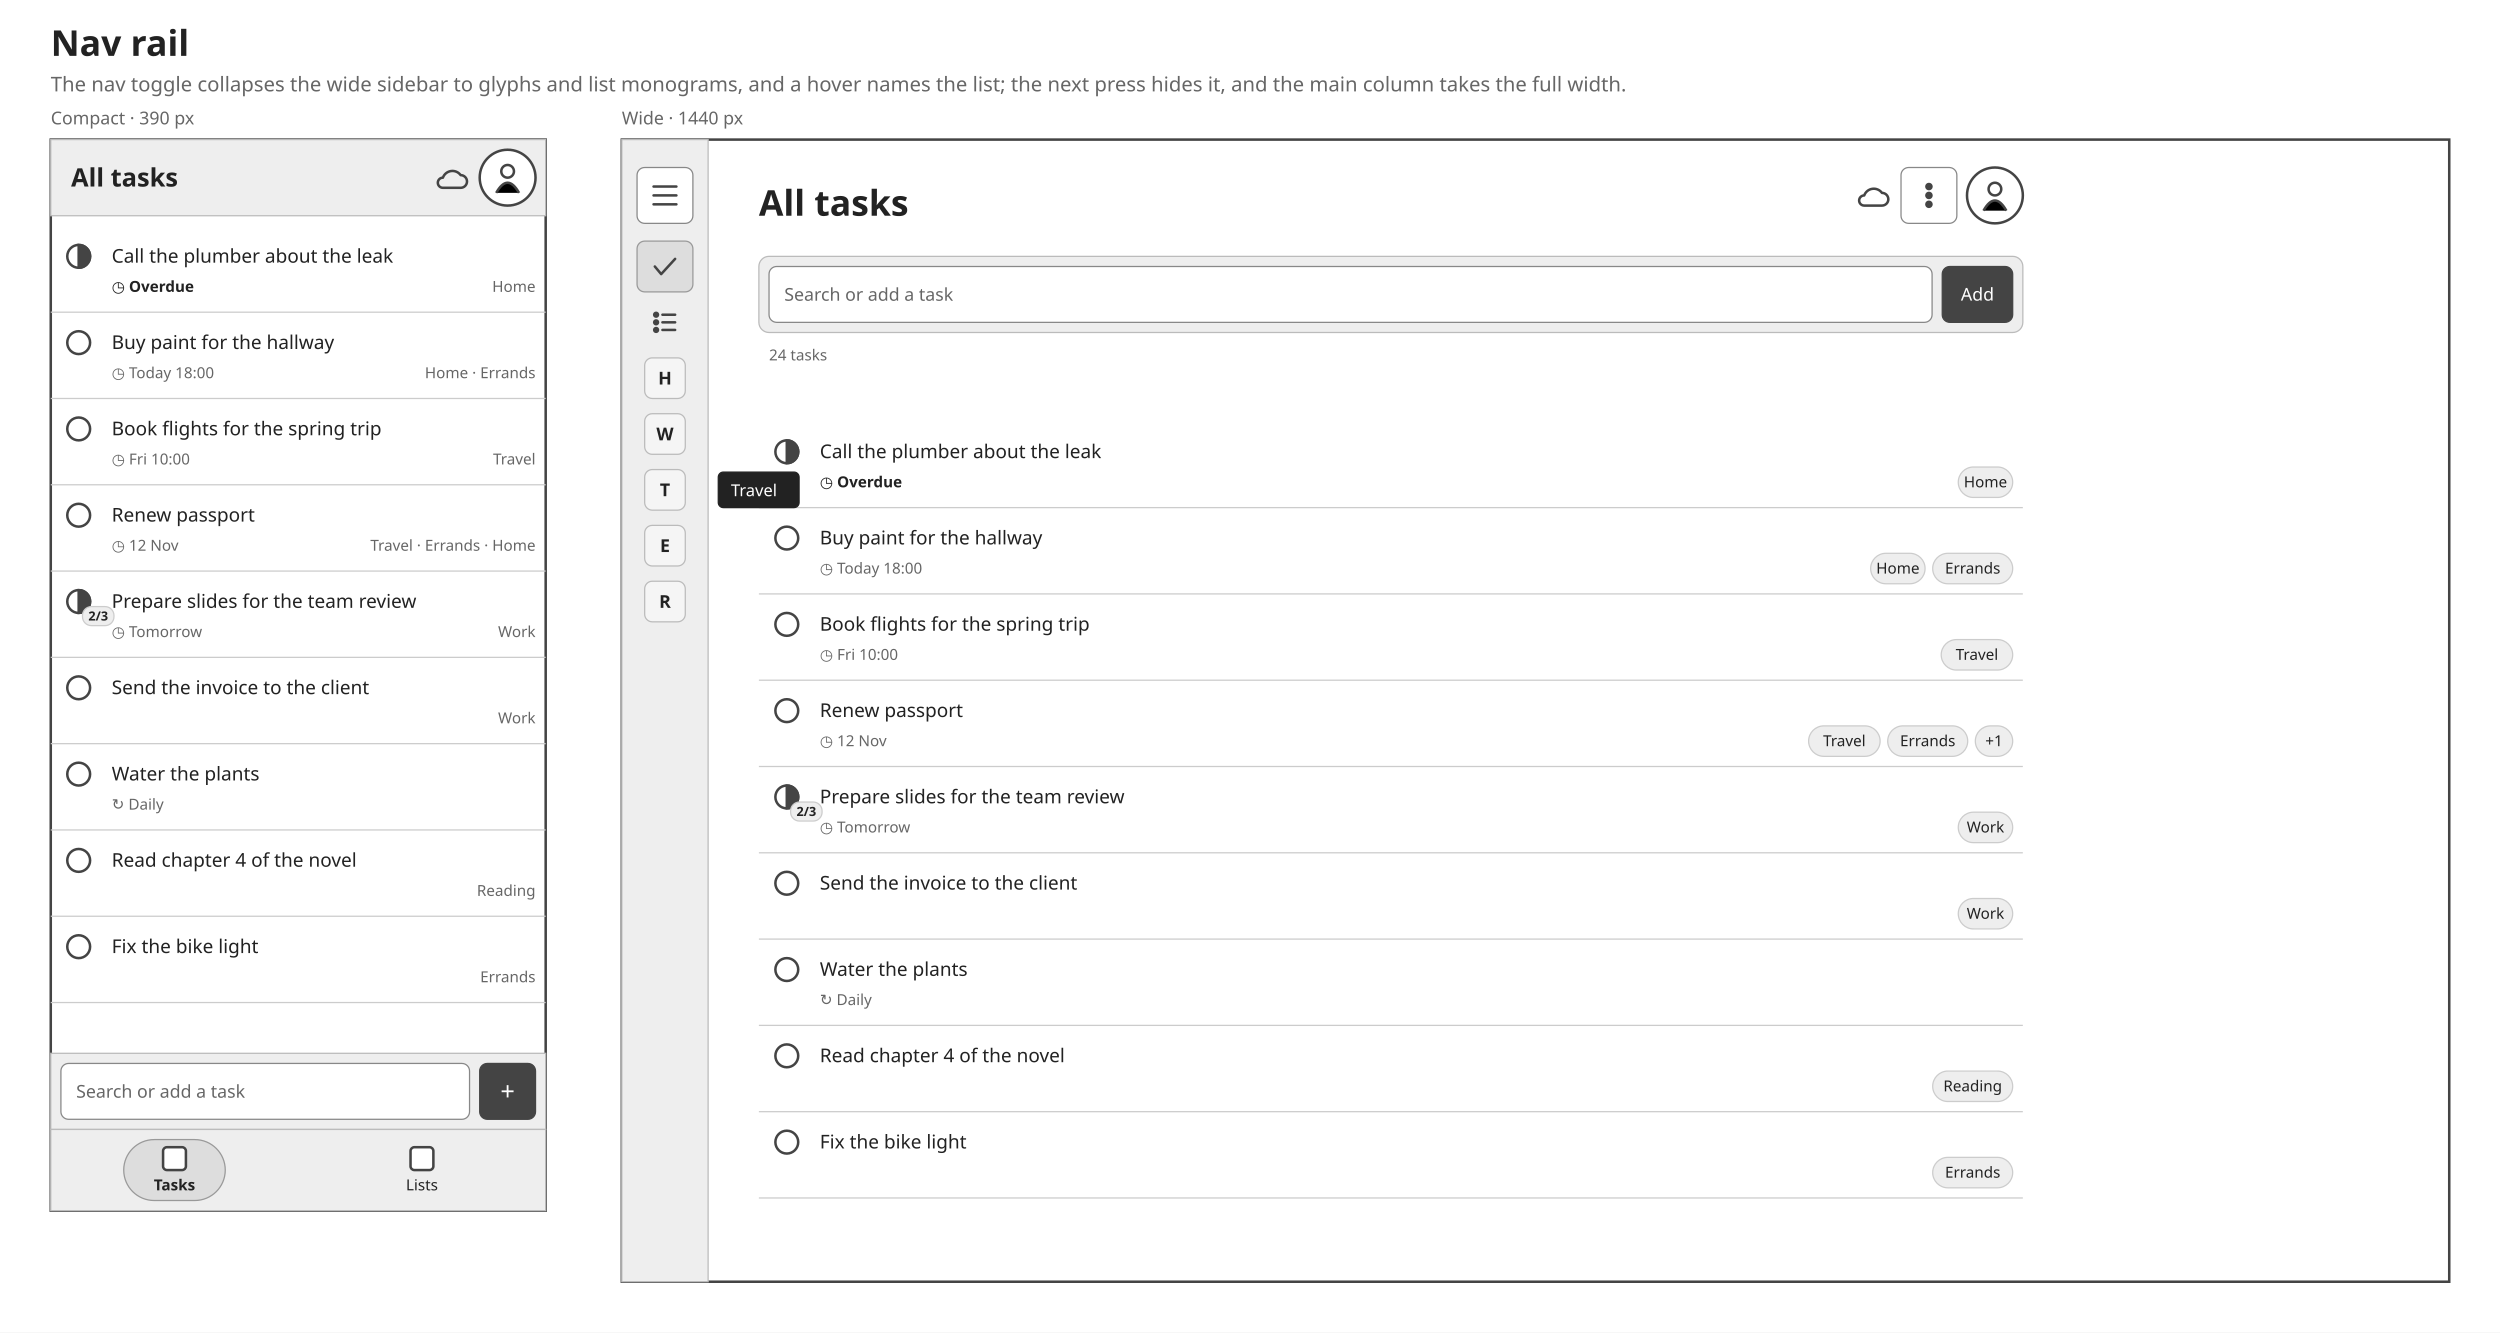
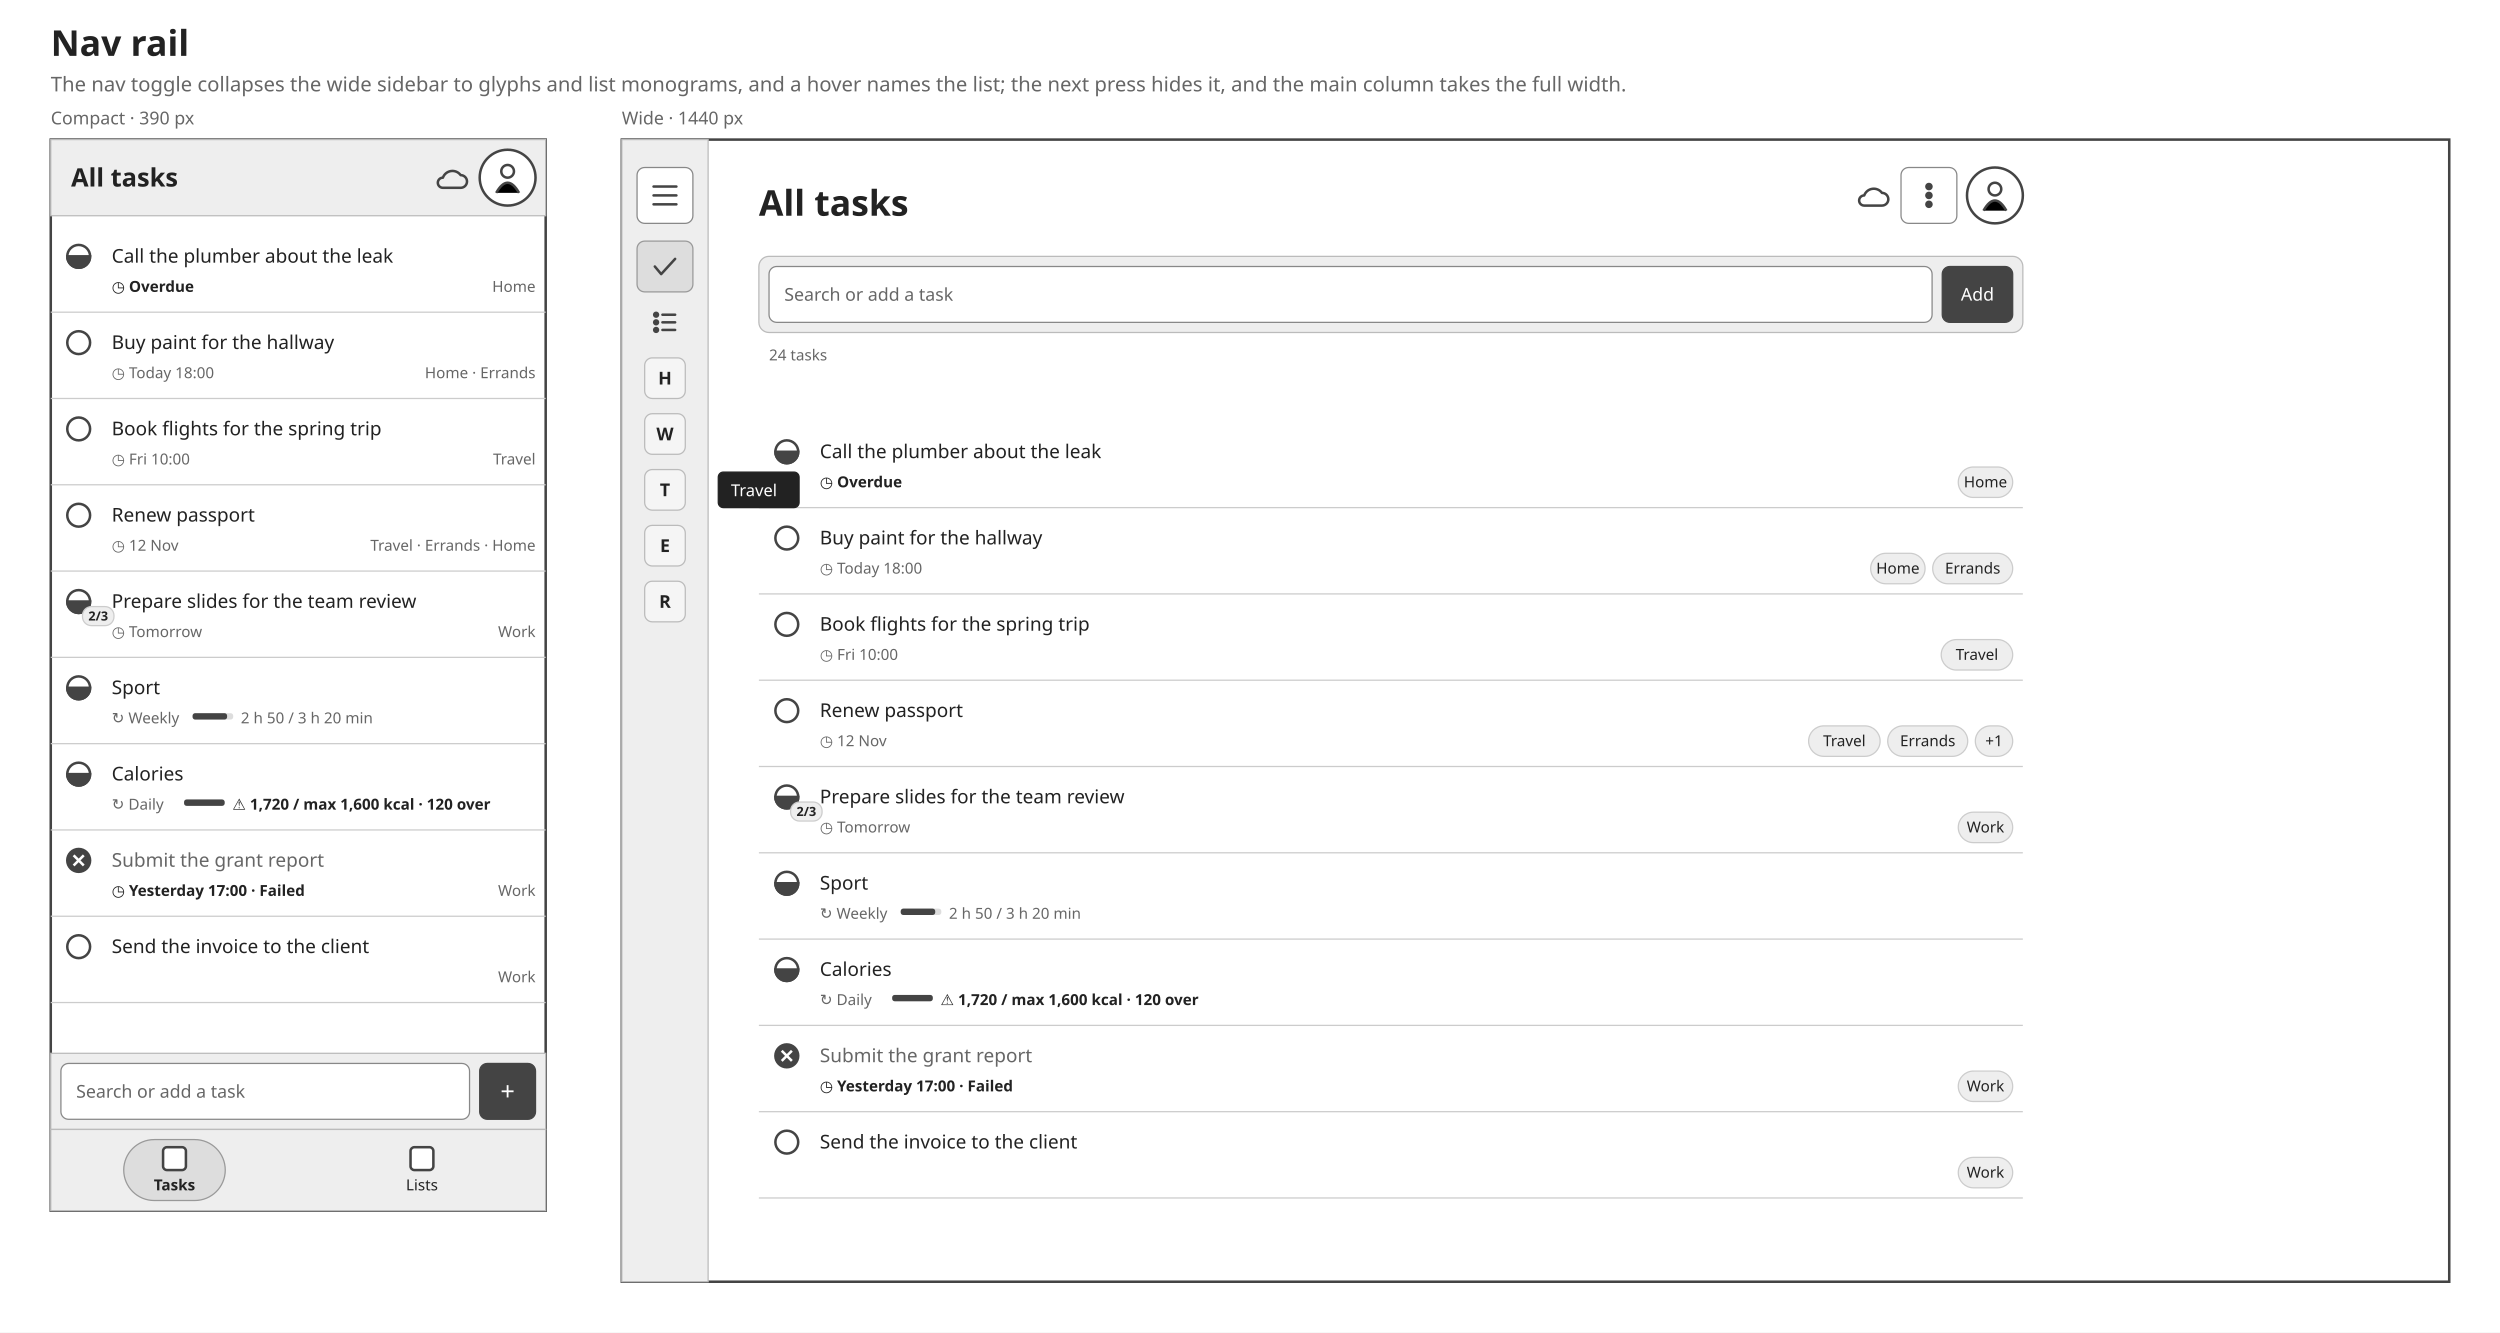
<svg xmlns="http://www.w3.org/2000/svg" width="1970" height="1050" viewBox="0 0 1970 1050">
  <style>
text { font-family: sans-serif; fill: #222222; }
.muted { fill: #666666; }
.on-primary { fill: #ffffff; }
.bold { font-weight: bold; }
rect.frame { fill: #ffffff; stroke: #444444; stroke-width: 2; }
.bar { fill: #eeeeee; stroke: #bbbbbb; }
.box { fill: #f5f5f5; stroke: #bbbbbb; }
.control { fill: #ffffff; stroke: #888888; }
.disabled { fill: #f5f5f5; stroke: #cccccc; }
.primary { fill: #444444; stroke: #444444; }
.selected { fill: #dddddd; stroke: #999999; }
.chip { fill: #eeeeee; stroke: #cccccc; }
.signal { fill: #ffffff; stroke: #222222; stroke-width: 2; }
.scrim { fill: #888888; fill-opacity: 0.5; }
.rule { stroke: #cccccc; }
.drop { stroke: #222222; stroke-width: 3; }
.icon { fill: #ffffff; stroke: #444444; stroke-width: 2; }
.icon-fill { fill: #444444; stroke: #444444; stroke-width: 2; }
.icon-mark { fill: none; stroke: #ffffff; stroke-width: 2; }
.icon-line { stroke: #444444; stroke-width: 2; }
.icon-line-open { fill: none; stroke: #444444; stroke-width: 2; stroke-linecap: round; stroke-linejoin: round; }
+ .icon-dashed { fill: #ffffff; stroke: #444444; stroke-width: 2; stroke-dasharray: 3 3; }
+ .meter { fill: #dddddd; stroke: none; }
+ .meter-fill { fill: #444444; stroke: none; }
.tooltip { fill: #222222; stroke: #222222; }
  </style>
  <rect x="0" y="0" width="1970" height="1050" fill="#ffffff" />
  <text x="40" y="44" font-size="28" class="bold">Nav rail</text>
  <text x="40" y="72" font-size="16" class="muted">The nav toggle collapses the wide sidebar to glyphs and list monograms, and a hover names the list; the next press hides it, and the main column takes the full width.</text>
  <text x="40" y="98" font-size="14" class="muted">Compact · 390 px</text>
  <text x="490" y="98" font-size="14" class="muted">Wide · 1440 px</text>
  <g class="frame" data-width="390" data-height="844" transform="translate(40 110)">
    <rect x="0" y="0" width="390" height="844" rx="0" class="frame" />
    <rect x="0" y="0" width="390" height="60" rx="0" class="bar" />
    <circle cx="360" cy="30" r="22" class="icon" />
    <circle cx="360" cy="25" r="5" class="icon" />
    <path d="M 351 42 Q 360 26 369 42" class="icon-line" />
    <path d="M 309 38 H 323 A 5 5 0 0 0 323 28 A 8 8 0 0 0 309 30 A 4 4 0 0 0 309 38 Z" class="icon-line-open" />
    <text x="16" y="37" font-size="20" class="bold">All tasks</text>
    <line x1="0" y1="136" x2="390" y2="136" class="rule" />
    <circle cx="22" cy="92" r="9" class="icon" />
-     <path d="M22 83 A9 9 0 0 1 22 101 Z" class="icon-fill" />
+     <path d="M13 92 A9 9 0 0 0 31 92 Z" class="icon-fill" />
    <text x="48" y="97" font-size="15">Call the plumber about the leak</text>
    <text x="48" y="120" font-size="12" class="bold">◷ Overdue</text>
    <text x="382" y="120" font-size="12" class="muted" text-anchor="end">Home</text>
    <line x1="0" y1="204" x2="390" y2="204" class="rule" />
    <circle cx="22" cy="160" r="9" class="icon" />
    <text x="48" y="165" font-size="15">Buy paint for the hallway</text>
    <text x="48" y="188" font-size="12" class="muted">◷ Today 18:00</text>
    <text x="382" y="188" font-size="12" class="muted" text-anchor="end">Home · Errands</text>
    <line x1="0" y1="272" x2="390" y2="272" class="rule" />
    <circle cx="22" cy="228" r="9" class="icon" />
    <text x="48" y="233" font-size="15">Book flights for the spring trip</text>
    <text x="48" y="256" font-size="12" class="muted">◷ Fri 10:00</text>
    <text x="382" y="256" font-size="12" class="muted" text-anchor="end">Travel</text>
    <line x1="0" y1="340" x2="390" y2="340" class="rule" />
    <circle cx="22" cy="296" r="9" class="icon" />
    <text x="48" y="301" font-size="15">Renew passport</text>
    <text x="48" y="324" font-size="12" class="muted">◷ 12 Nov</text>
    <text x="382" y="324" font-size="12" class="muted" text-anchor="end">Travel · Errands · Home</text>
    <line x1="0" y1="408" x2="390" y2="408" class="rule" />
    <circle cx="22" cy="364" r="9" class="icon" />
-     <path d="M22 355 A9 9 0 0 1 22 373 Z" class="icon-fill" />
+     <path d="M13 364 A9 9 0 0 0 31 364 Z" class="icon-fill" />
    <rect x="25" y="368" width="24.8" height="15" rx="7" class="chip" />
    <text x="37.4" y="379" font-size="10" class="bold" text-anchor="middle">2/3</text>
    <text x="48" y="369" font-size="15">Prepare slides for the team review</text>
    <text x="48" y="392" font-size="12" class="muted">◷ Tomorrow</text>
    <text x="382" y="392" font-size="12" class="muted" text-anchor="end">Work</text>
    <line x1="0" y1="476" x2="390" y2="476" class="rule" />
    <circle cx="22" cy="432" r="9" class="icon" />
-     <text x="48" y="437" font-size="15">Send the invoice to the client</text>
-     <text x="382" y="460" font-size="12" class="muted" text-anchor="end">Work</text>
+     <path d="M13 432 A9 9 0 0 0 31 432 Z" class="icon-fill" />
+     <text x="48" y="437" font-size="15">Sport</text>
+     <text x="48" y="460" font-size="12" class="muted">↻ Weekly</text>
+     <rect x="111.76" y="452" width="32" height="5" rx="2" class="meter" />
+     <rect x="111.76" y="452" width="27.2" height="5" rx="2" class="meter-fill" />
+     <text x="149.76" y="460" font-size="12" class="muted">2 h 50 / 3 h 20 min</text>
    <line x1="0" y1="544" x2="390" y2="544" class="rule" />
    <circle cx="22" cy="500" r="9" class="icon" />
-     <text x="48" y="505" font-size="15">Water the plants</text>
+     <path d="M13 500 A9 9 0 0 0 31 500 Z" class="icon-fill" />
+     <text x="48" y="505" font-size="15">Calories</text>
    <text x="48" y="528" font-size="12" class="muted">↻ Daily</text>
+     <rect x="105.04" y="520" width="32" height="5" rx="2" class="meter" />
+     <rect x="105.04" y="520" width="32" height="5" rx="2" class="meter-fill" />
+     <text x="143.04" y="528" font-size="12" class="bold">⚠ 1,720 / max 1,600 kcal · 120 over</text>
    <line x1="0" y1="612" x2="390" y2="612" class="rule" />
-     <circle cx="22" cy="568" r="9" class="icon" />
-     <text x="48" y="573" font-size="15">Read chapter 4 of the novel</text>
-     <text x="382" y="596" font-size="12" class="muted" text-anchor="end">Reading</text>
+     <circle cx="22" cy="568" r="9" class="icon-fill" />
+     <path d="M18 564 L26 572 M26 564 L18 572" class="icon-mark" />
+     <text x="48" y="573" font-size="15" class="muted">Submit the grant report</text>
+     <text x="48" y="596" font-size="12" class="bold">◷ Yesterday 17:00 · Failed</text>
+     <text x="382" y="596" font-size="12" class="muted" text-anchor="end">Work</text>
    <line x1="0" y1="680" x2="390" y2="680" class="rule" />
    <circle cx="22" cy="636" r="9" class="icon" />
-     <text x="48" y="641" font-size="15">Fix the bike light</text>
-     <text x="382" y="664" font-size="12" class="muted" text-anchor="end">Errands</text>
+     <text x="48" y="641" font-size="15">Send the invoice to the client</text>
+     <text x="382" y="664" font-size="12" class="muted" text-anchor="end">Work</text>
    <rect x="0" y="720" width="390" height="60" rx="0" class="bar" />
    <rect x="338" y="728" width="44" height="44" rx="6" class="primary" />
    <text x="360" y="757" font-size="20" class="on-primary" text-anchor="middle">+</text>
    <rect x="8" y="728" width="322" height="44" rx="6" class="control" />
    <text x="20" y="755" font-size="14" class="muted">Search or add a task</text>
    <rect x="0" y="780" width="390" height="64" rx="0" class="bar" />
    <rect x="57.5" y="788" width="80" height="48" rx="24" class="selected" />
    <rect x="88.5" y="794" width="18" height="18" rx="3" class="icon" />
    <text x="97.5" y="828" font-size="12" class="bold" text-anchor="middle">Tasks</text>
    <rect x="283.5" y="794" width="18" height="18" rx="3" class="icon" />
    <text x="292.5" y="828" font-size="12" text-anchor="middle">Lists</text>
  </g>
  <g class="frame" data-width="1440" data-height="900" transform="translate(490 110)">
    <rect x="0" y="0" width="1440" height="900" rx="0" class="frame" />
    <rect x="0" y="0" width="68" height="900" rx="0" class="bar" />
    <rect x="12" y="22" width="44" height="44" rx="6" class="control" />
    <path d="M 25 37 H 43" class="icon-line-open" />
    <path d="M 25 44 H 43" class="icon-line-open" />
    <path d="M 25 51 H 43" class="icon-line-open" />
    <rect x="12" y="80" width="44" height="40" rx="6" class="selected" />
    <path d="M 26 100 L 31 106 L 42 94" class="icon-line-open" />
    <circle cx="27" cy="138" r="1.5" class="icon-fill" />
    <path d="M 32 138 H 42" class="icon-line-open" />
    <circle cx="27" cy="144" r="1.5" class="icon-fill" />
    <path d="M 32 144 H 42" class="icon-line-open" />
    <circle cx="27" cy="150" r="1.5" class="icon-fill" />
    <path d="M 32 150 H 42" class="icon-line-open" />
    <rect x="18" y="172" width="32" height="32" rx="6" class="box" />
    <text x="34" y="193" font-size="14" class="bold" text-anchor="middle">H</text>
    <rect x="18" y="216" width="32" height="32" rx="6" class="box" />
    <text x="34" y="237" font-size="14" class="bold" text-anchor="middle">W</text>
    <rect x="18" y="260" width="32" height="32" rx="6" class="box" />
    <text x="34" y="281" font-size="14" class="bold" text-anchor="middle">T</text>
    <rect x="18" y="304" width="32" height="32" rx="6" class="box" />
    <text x="34" y="325" font-size="14" class="bold" text-anchor="middle">E</text>
    <rect x="18" y="348" width="32" height="32" rx="6" class="box" />
    <text x="34" y="369" font-size="14" class="bold" text-anchor="middle">R</text>
    <circle cx="1082" cy="44" r="22" class="icon" />
    <circle cx="1082" cy="39" r="5" class="icon" />
    <path d="M 1073 56 Q 1082 40 1091 56" class="icon-line" />
    <path d="M 979 52 H 993 A 5 5 0 0 0 993 42 A 8 8 0 0 0 979 44 A 4 4 0 0 0 979 52 Z" class="icon-line-open" />
    <rect x="1008" y="22" width="44" height="44" rx="6" class="control" />
    <circle cx="1030" cy="37" r="2" class="icon-fill" />
    <circle cx="1030" cy="44" r="2" class="icon-fill" />
    <circle cx="1030" cy="51" r="2" class="icon-fill" />
    <text x="108" y="60" font-size="28" class="bold">All tasks</text>
    <rect x="108" y="92" width="996" height="60" rx="8" class="bar" />
    <rect x="1040.48" y="100" width="55.52" height="44" rx="6" class="primary" />
    <text x="1068.24" y="126.9" font-size="14" class="on-primary" text-anchor="middle">Add</text>
    <rect x="116" y="100" width="916.48" height="44" rx="6" class="control" />
    <text x="128" y="127" font-size="14" class="muted">Search or add a task</text>
    <text x="116" y="174" font-size="12" class="muted">24 tasks</text>
    <line x1="108" y1="290" x2="1104" y2="290" class="rule" />
    <circle cx="130" cy="246" r="9" class="icon" />
-     <path d="M130 237 A9 9 0 0 1 130 255 Z" class="icon-fill" />
+     <path d="M121 246 A9 9 0 0 0 139 246 Z" class="icon-fill" />
    <text x="156" y="251" font-size="15">Call the plumber about the leak</text>
    <text x="156" y="274" font-size="12" class="bold">◷ Overdue</text>
    <rect x="1053.12" y="258" width="42.88" height="24" rx="12" class="chip" />
    <text x="1074.56" y="274" font-size="12" text-anchor="middle">Home</text>
    <line x1="108" y1="358" x2="1104" y2="358" class="rule" />
    <circle cx="130" cy="314" r="9" class="icon" />
    <text x="156" y="319" font-size="15">Buy paint for the hallway</text>
    <text x="156" y="342" font-size="12" class="muted">◷ Today 18:00</text>
    <rect x="1032.96" y="326" width="63.04" height="24" rx="12" class="chip" />
    <text x="1064.48" y="342" font-size="12" text-anchor="middle">Errands</text>
    <rect x="984.08" y="326" width="42.88" height="24" rx="12" class="chip" />
    <text x="1005.52" y="342" font-size="12" text-anchor="middle">Home</text>
    <line x1="108" y1="426" x2="1104" y2="426" class="rule" />
    <circle cx="130" cy="382" r="9" class="icon" />
    <text x="156" y="387" font-size="15">Book flights for the spring trip</text>
    <text x="156" y="410" font-size="12" class="muted">◷ Fri 10:00</text>
    <rect x="1039.68" y="394" width="56.32" height="24" rx="12" class="chip" />
    <text x="1067.84" y="410" font-size="12" text-anchor="middle">Travel</text>
    <line x1="108" y1="494" x2="1104" y2="494" class="rule" />
    <circle cx="130" cy="450" r="9" class="icon" />
    <text x="156" y="455" font-size="15">Renew passport</text>
    <text x="156" y="478" font-size="12" class="muted">◷ 12 Nov</text>
    <rect x="1066.56" y="462" width="29.44" height="24" rx="12" class="chip" />
    <text x="1081.28" y="478" font-size="12" text-anchor="middle">+1</text>
    <rect x="997.52" y="462" width="63.04" height="24" rx="12" class="chip" />
    <text x="1029.04" y="478" font-size="12" text-anchor="middle">Errands</text>
    <rect x="935.2" y="462" width="56.32" height="24" rx="12" class="chip" />
    <text x="963.36" y="478" font-size="12" text-anchor="middle">Travel</text>
    <line x1="108" y1="562" x2="1104" y2="562" class="rule" />
    <circle cx="130" cy="518" r="9" class="icon" />
-     <path d="M130 509 A9 9 0 0 1 130 527 Z" class="icon-fill" />
+     <path d="M121 518 A9 9 0 0 0 139 518 Z" class="icon-fill" />
    <rect x="133" y="522" width="24.8" height="15" rx="7" class="chip" />
    <text x="145.4" y="533" font-size="10" class="bold" text-anchor="middle">2/3</text>
    <text x="156" y="523" font-size="15">Prepare slides for the team review</text>
    <text x="156" y="546" font-size="12" class="muted">◷ Tomorrow</text>
    <rect x="1053.12" y="530" width="42.88" height="24" rx="12" class="chip" />
    <text x="1074.56" y="546" font-size="12" text-anchor="middle">Work</text>
    <line x1="108" y1="630" x2="1104" y2="630" class="rule" />
    <circle cx="130" cy="586" r="9" class="icon" />
-     <text x="156" y="591" font-size="15">Send the invoice to the client</text>
-     <rect x="1053.12" y="598" width="42.88" height="24" rx="12" class="chip" />
-     <text x="1074.56" y="614" font-size="12" text-anchor="middle">Work</text>
+     <path d="M121 586 A9 9 0 0 0 139 586 Z" class="icon-fill" />
+     <text x="156" y="591" font-size="15">Sport</text>
+     <text x="156" y="614" font-size="12" class="muted">↻ Weekly</text>
+     <rect x="219.76" y="606" width="32" height="5" rx="2" class="meter" />
+     <rect x="219.76" y="606" width="27.2" height="5" rx="2" class="meter-fill" />
+     <text x="257.76" y="614" font-size="12" class="muted">2 h 50 / 3 h 20 min</text>
    <line x1="108" y1="698" x2="1104" y2="698" class="rule" />
    <circle cx="130" cy="654" r="9" class="icon" />
-     <text x="156" y="659" font-size="15">Water the plants</text>
+     <path d="M121 654 A9 9 0 0 0 139 654 Z" class="icon-fill" />
+     <text x="156" y="659" font-size="15">Calories</text>
    <text x="156" y="682" font-size="12" class="muted">↻ Daily</text>
+     <rect x="213.04" y="674" width="32" height="5" rx="2" class="meter" />
+     <rect x="213.04" y="674" width="32" height="5" rx="2" class="meter-fill" />
+     <text x="251.04" y="682" font-size="12" class="bold">⚠ 1,720 / max 1,600 kcal · 120 over</text>
    <line x1="108" y1="766" x2="1104" y2="766" class="rule" />
-     <circle cx="130" cy="722" r="9" class="icon" />
-     <text x="156" y="727" font-size="15">Read chapter 4 of the novel</text>
-     <rect x="1032.96" y="734" width="63.04" height="24" rx="12" class="chip" />
-     <text x="1064.48" y="750" font-size="12" text-anchor="middle">Reading</text>
+     <circle cx="130" cy="722" r="9" class="icon-fill" />
+     <path d="M126 718 L134 726 M134 718 L126 726" class="icon-mark" />
+     <text x="156" y="727" font-size="15" class="muted">Submit the grant report</text>
+     <text x="156" y="750" font-size="12" class="bold">◷ Yesterday 17:00 · Failed</text>
+     <rect x="1053.12" y="734" width="42.88" height="24" rx="12" class="chip" />
+     <text x="1074.56" y="750" font-size="12" text-anchor="middle">Work</text>
    <line x1="108" y1="834" x2="1104" y2="834" class="rule" />
    <circle cx="130" cy="790" r="9" class="icon" />
-     <text x="156" y="795" font-size="15">Fix the bike light</text>
-     <rect x="1032.96" y="802" width="63.04" height="24" rx="12" class="chip" />
-     <text x="1064.48" y="818" font-size="12" text-anchor="middle">Errands</text>
+     <text x="156" y="795" font-size="15">Send the invoice to the client</text>
+     <rect x="1053.12" y="802" width="42.88" height="24" rx="12" class="chip" />
+     <text x="1074.56" y="818" font-size="12" text-anchor="middle">Work</text>
    <rect x="76" y="262" width="63.68" height="28" rx="4" class="tooltip" />
    <text x="86" y="281" font-size="13" class="on-primary">Travel</text>
  </g>
</svg>
